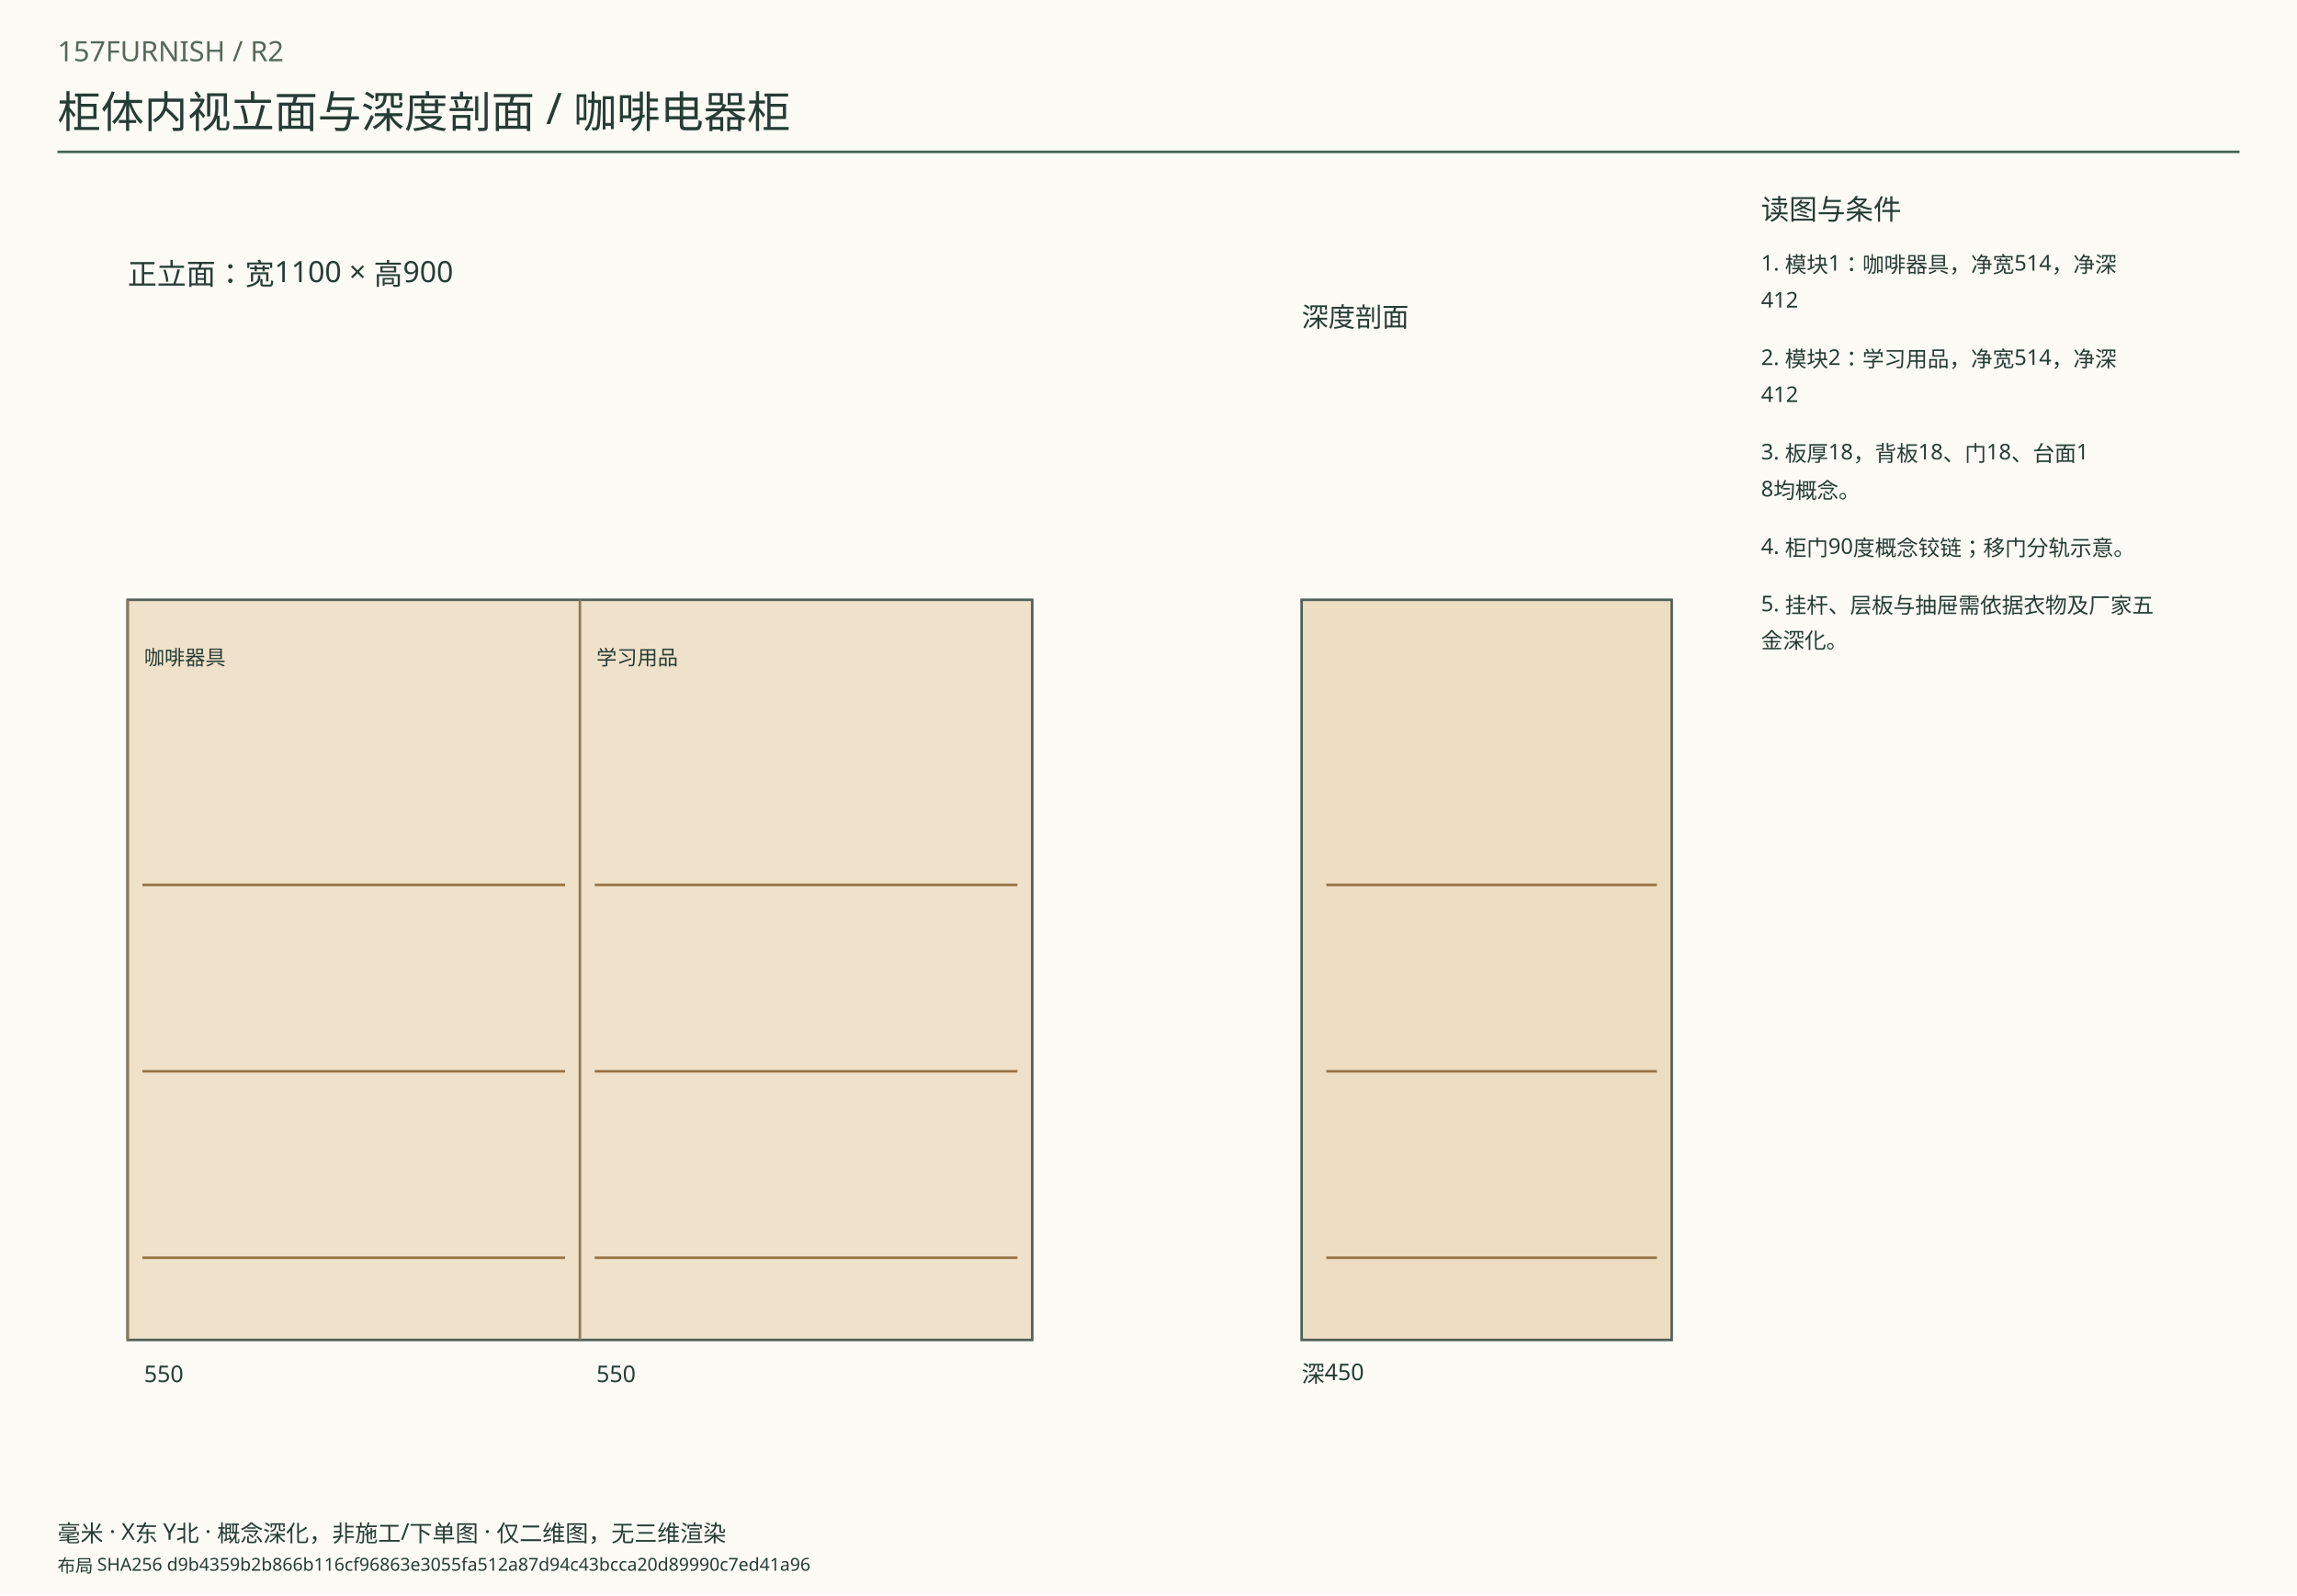
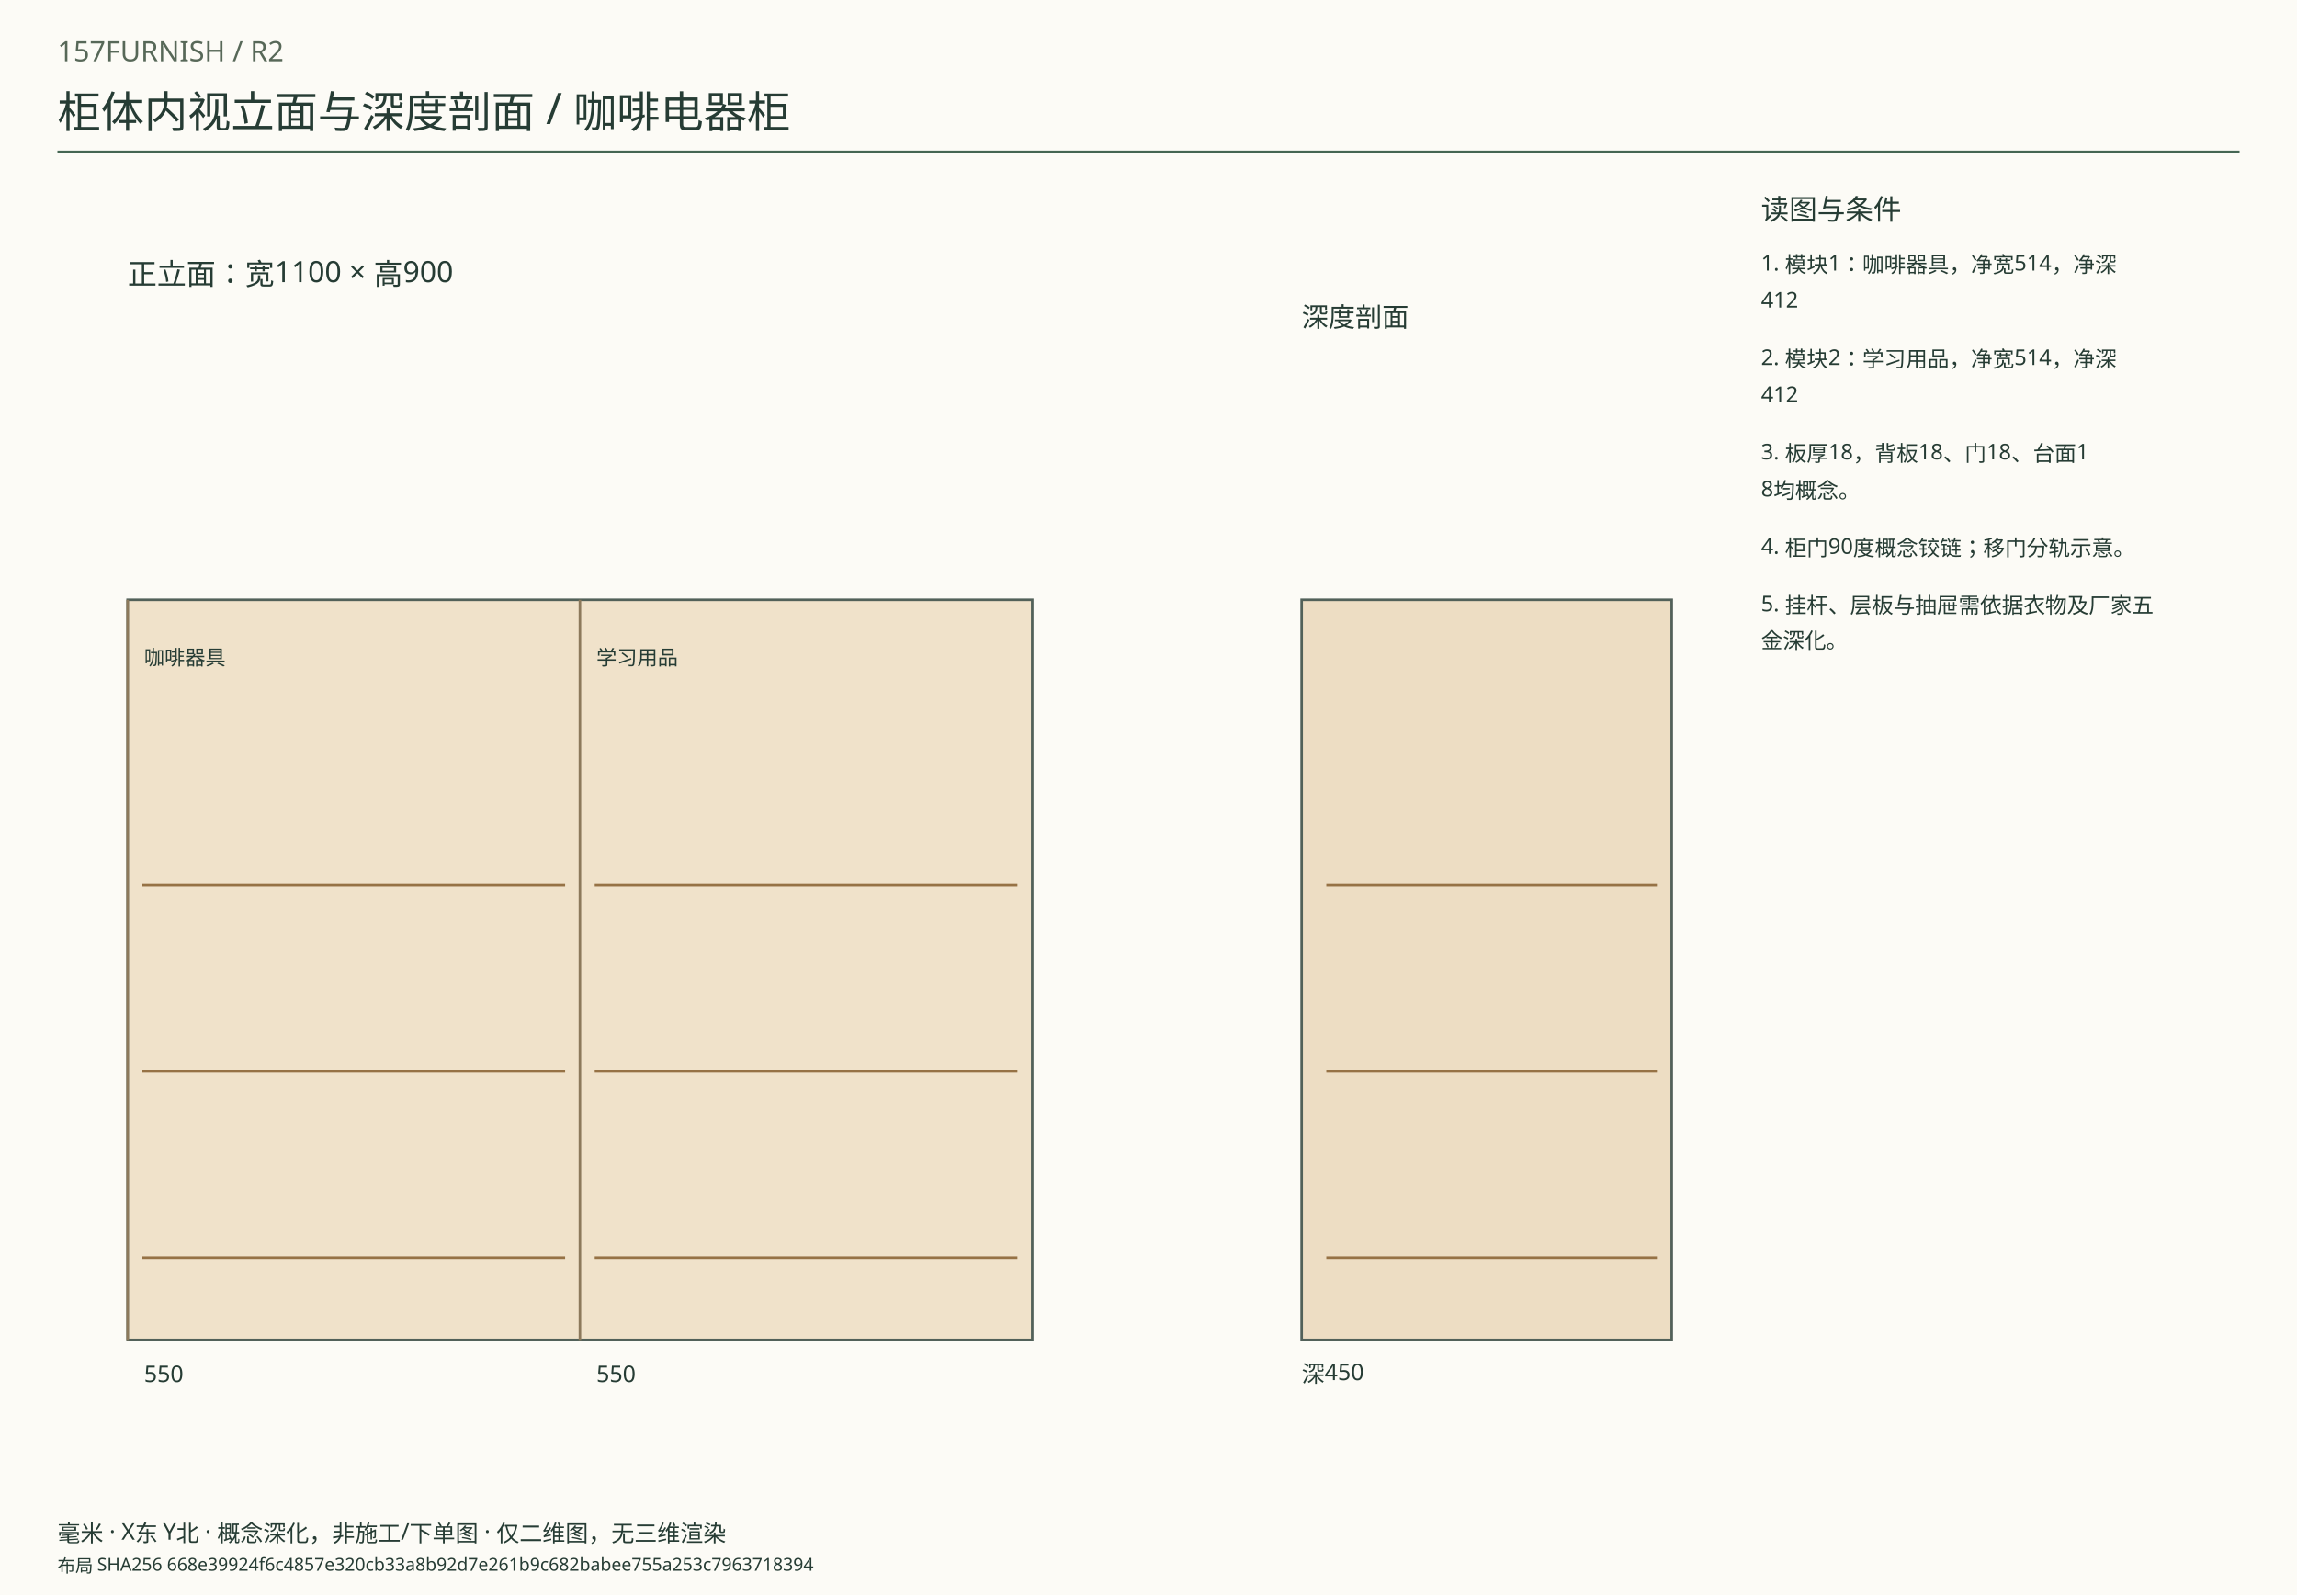
- <svg xmlns="http://www.w3.org/2000/svg" width="1800" height="1250" viewBox="0 0 1800 1250" data-revision="R2" data-layout-sha256="d9b4359b2b866b116cf96863e3055fa512a87d94c43bcca20d89990c7ed41a96">
+ <svg xmlns="http://www.w3.org/2000/svg" width="1800" height="1250" viewBox="0 0 1800 1250" data-revision="R2" data-layout-sha256="668e39924f6c4857e320cb33a8b92d7e261b9c682babee755a253c7963718394">
  <rect x="0" y="0" width="1800" height="1250" fill="#fcfbf6" stroke="none" stroke-width="1" />
  <text x="45.000" y="48.000" font-size="22" fill="#576858" font-family="Microsoft YaHei, sans-serif">157FURNISH  /  R2</text>
  <text x="45.000" y="100.000" font-size="34" fill="#263c34" font-family="Microsoft YaHei, sans-serif">柜体内视立面与深度剖面 / 咖啡电器柜</text>
  <polyline points="45.000,119.000 1755.000,119.000" fill="none" stroke="#456653" stroke-width="2" />
  <text x="45.000" y="1208.000" font-size="18" fill="#263c34" font-family="Microsoft YaHei, sans-serif">毫米 · X东 Y北 · 概念深化，非施工/下单图 · 仅二维图，无三维渲染</text>
-   <text x="45.000" y="1232.000" font-size="14" fill="#263c34" font-family="Microsoft YaHei, sans-serif">布局 SHA256 d9b4359b2b866b116cf96863e3055fa512a87d94c43bcca20d89990c7ed41a96</text>
+   <text x="45.000" y="1232.000" font-size="14" fill="#263c34" font-family="Microsoft YaHei, sans-serif">布局 SHA256 668e39924f6c4857e320cb33a8b92d7e261b9c682babee755a253c7963718394</text>
  <text x="1380.000" y="172.000" font-size="22" fill="#263c34" font-family="Microsoft YaHei, sans-serif">读图与条件</text>
  <text x="1380.000" y="212.000" font-size="17" fill="#263c34" font-family="Microsoft YaHei, sans-serif">1. 模块1：咖啡器具，净宽514，净深</text>
  <text x="1380.000" y="241.000" font-size="17" fill="#263c34" font-family="Microsoft YaHei, sans-serif">412</text>
  <text x="1380.000" y="286.000" font-size="17" fill="#263c34" font-family="Microsoft YaHei, sans-serif">2. 模块2：学习用品，净宽514，净深</text>
  <text x="1380.000" y="315.000" font-size="17" fill="#263c34" font-family="Microsoft YaHei, sans-serif">412</text>
  <text x="1380.000" y="360.000" font-size="17" fill="#263c34" font-family="Microsoft YaHei, sans-serif">3. 板厚18，背板18、门18、台面1</text>
  <text x="1380.000" y="389.000" font-size="17" fill="#263c34" font-family="Microsoft YaHei, sans-serif">8均概念。</text>
  <text x="1380.000" y="434.000" font-size="17" fill="#263c34" font-family="Microsoft YaHei, sans-serif">4. 柜门90度概念铰链；移门分轨示意。</text>
  <text x="1380.000" y="479.000" font-size="17" fill="#263c34" font-family="Microsoft YaHei, sans-serif">5. 挂杆、层板与抽屉需依据衣物及厂家五</text>
  <text x="1380.000" y="508.000" font-size="17" fill="#263c34" font-family="Microsoft YaHei, sans-serif">金深化。</text>
  <rect x="100" y="470" width="708.889" height="580" fill="#f0e2ca" stroke="#526159" stroke-width="2" />
  <polyline points="100.000,1050.000 100.000,470.000" fill="none" stroke="#8c795b" stroke-width="2" />
  <text x="112.889" y="521.000" font-size="16" fill="#263c34" font-family="Microsoft YaHei, sans-serif">咖啡器具</text>
  <polyline points="111.600,985.556 442.844,985.556" fill="none" stroke="#967245" stroke-width="2" />
  <polyline points="111.600,839.481 442.844,839.481" fill="none" stroke="#967245" stroke-width="2" />
  <polyline points="111.600,693.407 442.844,693.407" fill="none" stroke="#967245" stroke-width="2" />
  <text x="112.889" y="1083.000" font-size="18" fill="#263c34" font-family="Microsoft YaHei, sans-serif">550</text>
  <polyline points="454.444,1050.000 454.444,470.000" fill="none" stroke="#8c795b" stroke-width="2" />
  <text x="467.333" y="521.000" font-size="16" fill="#263c34" font-family="Microsoft YaHei, sans-serif">学习用品</text>
  <polyline points="466.044,985.556 797.289,985.556" fill="none" stroke="#967245" stroke-width="2" />
  <polyline points="466.044,839.481 797.289,839.481" fill="none" stroke="#967245" stroke-width="2" />
  <polyline points="466.044,693.407 797.289,693.407" fill="none" stroke="#967245" stroke-width="2" />
  <text x="467.333" y="1083.000" font-size="18" fill="#263c34" font-family="Microsoft YaHei, sans-serif">550</text>
  <rect x="1020" y="470" width="290" height="580" fill="#edddc3" stroke="#526159" stroke-width="2" />
  <polyline points="1039.333,985.556 1298.400,985.556" fill="none" stroke="#967245" stroke-width="2" />
  <polyline points="1039.333,839.481 1298.400,839.481" fill="none" stroke="#967245" stroke-width="2" />
  <polyline points="1039.333,693.407 1298.400,693.407" fill="none" stroke="#967245" stroke-width="2" />
  <text x="1020.000" y="1083.000" font-size="18" fill="#263c34" font-family="Microsoft YaHei, sans-serif">深450</text>
  <text x="100.000" y="223.000" font-size="23" fill="#263c34" font-family="Microsoft YaHei, sans-serif">正立面：宽1100 × 高900</text>
  <text x="1020.000" y="256.000" font-size="21" fill="#263c34" font-family="Microsoft YaHei, sans-serif">深度剖面</text>
</svg>
